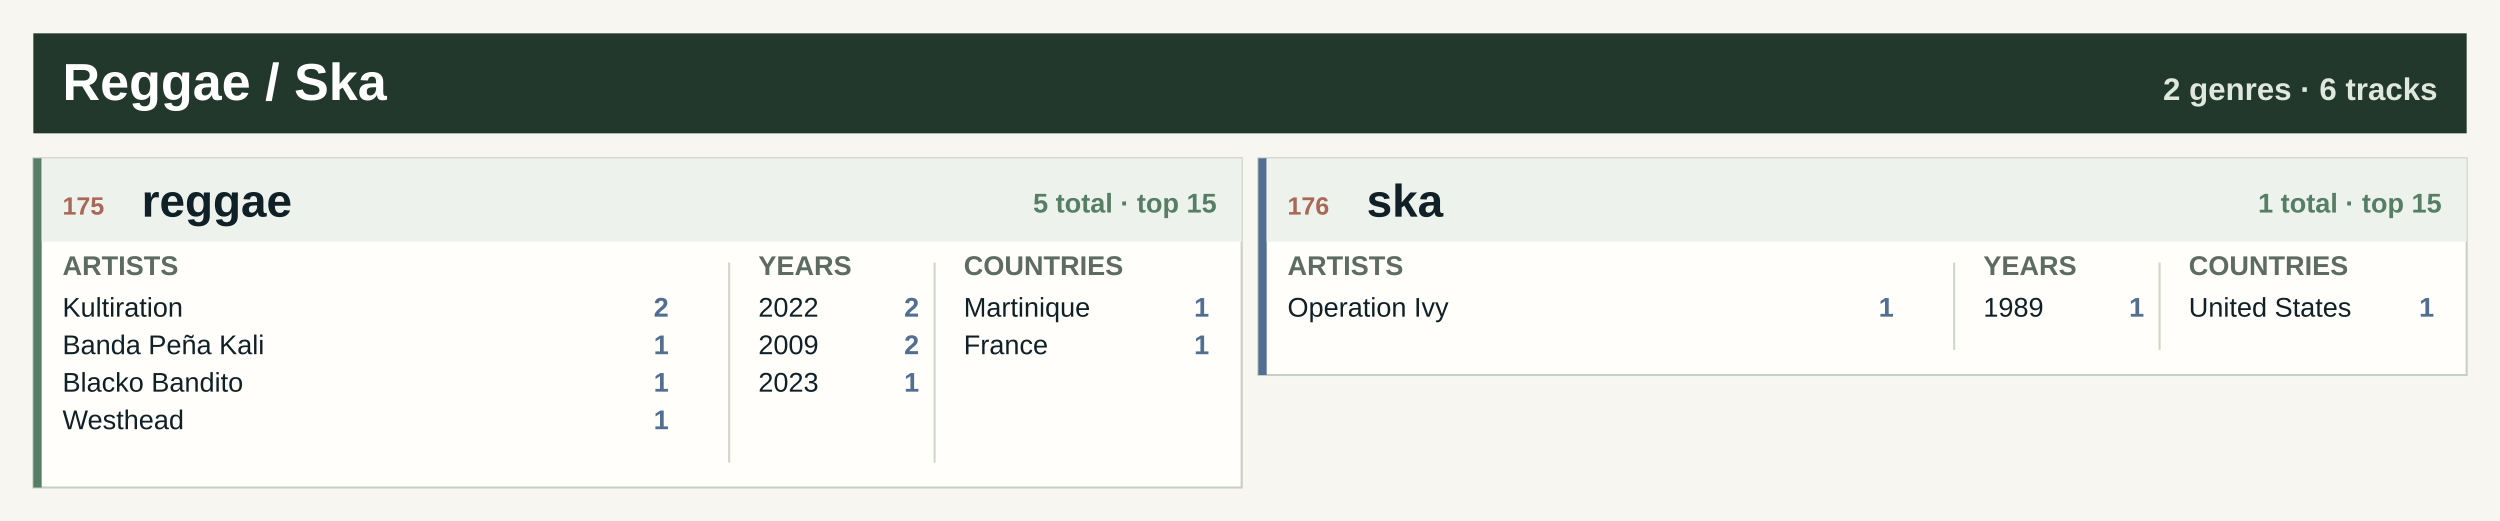
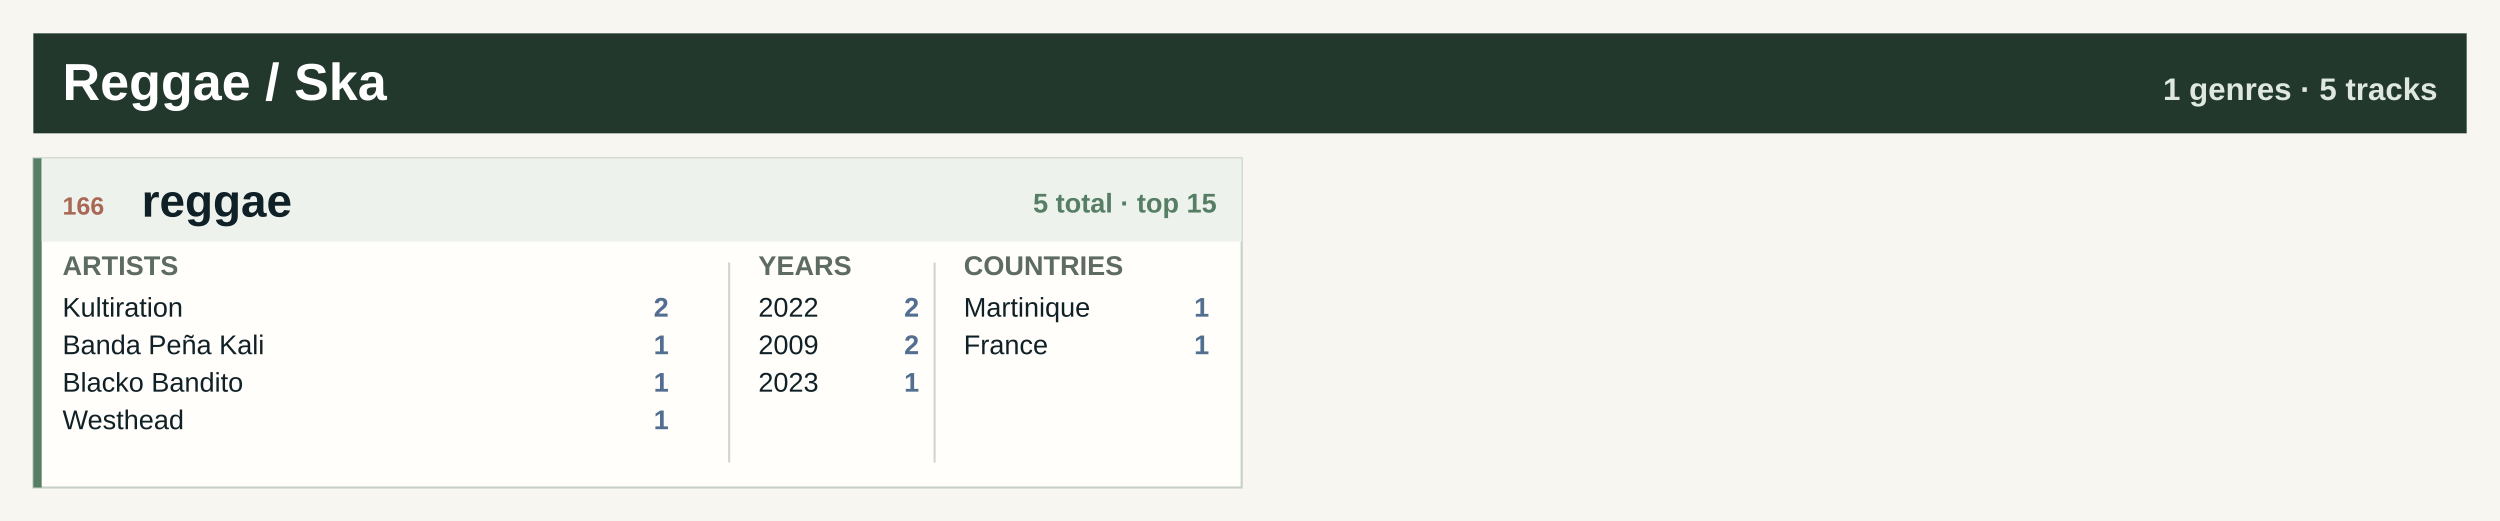
<svg xmlns="http://www.w3.org/2000/svg" width="1200" height="250" viewBox="0 0 1200 250" role="img" aria-label="Reggae / Ska genre atlas">
  <rect width="1200" height="250" fill="#f7f6f0" />
  <rect x="16" y="16" width="1168" height="48" fill="#22382d" />
  <text x="30.0" y="48.0" font-family="Segoe UI, Arial, sans-serif" font-size="25" font-weight="800" fill="#ffffff" text-anchor="start">Reggae / Ska</text>
-   <text x="1170.0" y="48.0" font-family="Segoe UI, Arial, sans-serif" font-size="15" font-weight="800" fill="#dfe8df" text-anchor="end">2 genres · 6 tracks</text>
+   <text x="1170.0" y="48.0" font-family="Segoe UI, Arial, sans-serif" font-size="15" font-weight="800" fill="#dfe8df" text-anchor="end">1 genres · 5 tracks</text>
  <rect x="16.0" y="76.0" width="580.0" height="158" fill="#fffefa" stroke="#c7d0c7" />
  <rect x="16.0" y="76.0" width="4" height="158" fill="#557e64" />
  <rect x="20.0" y="76.0" width="576.0" height="40" fill="#edf2ed" />
-   <text x="30.0" y="103.0" font-family="Segoe UI, Arial, sans-serif" font-size="12" font-weight="800" fill="#a96855" text-anchor="start">175</text>
+   <text x="30.0" y="103.0" font-family="Segoe UI, Arial, sans-serif" font-size="12" font-weight="800" fill="#a96855" text-anchor="start">166</text>
  <text x="68.0" y="104.0" font-family="Segoe UI, Arial, sans-serif" font-size="22" font-weight="800" fill="#102027" text-anchor="start">reggae</text>
  <text x="584.0" y="102.0" font-family="Segoe UI, Arial, sans-serif" font-size="13" font-weight="800" fill="#557e64" text-anchor="end">5 total · top 15</text>
  <text x="30.0" y="132.0" font-family="Segoe UI, Arial, sans-serif" font-size="13" font-weight="800" fill="#5d6b62" text-anchor="start">ARTISTS</text>
  <text x="364.0" y="132.0" font-family="Segoe UI, Arial, sans-serif" font-size="13" font-weight="800" fill="#5d6b62" text-anchor="start">YEARS</text>
  <text x="462.6" y="132.0" font-family="Segoe UI, Arial, sans-serif" font-size="13" font-weight="800" fill="#5d6b62" text-anchor="start">COUNTRIES</text>
-   <line x1="350.0" y1="126" x2="350.0" y2="222" stroke="#cfd6ce" />
-   <line x1="448.6" y1="126" x2="448.6" y2="222" stroke="#cfd6ce" />
+   <line x1="350.0" y1="126.0" x2="350.0" y2="222.0" stroke="#cfd6ce" />
+   <line x1="448.6" y1="126.0" x2="448.6" y2="222.0" stroke="#cfd6ce" />
  <text x="30.0" y="152.0" font-family="Segoe UI, Arial, sans-serif" font-size="13" font-weight="400" fill="#102027" text-anchor="start">Kultiration</text>
  <text x="321.0" y="152.0" font-family="Segoe UI, Arial, sans-serif" font-size="13" font-weight="800" fill="#526f92" text-anchor="end">2</text>
  <text x="30.0" y="170.0" font-family="Segoe UI, Arial, sans-serif" font-size="13" font-weight="400" fill="#102027" text-anchor="start">Banda Peña Kali</text>
  <text x="321.0" y="170.0" font-family="Segoe UI, Arial, sans-serif" font-size="13" font-weight="800" fill="#526f92" text-anchor="end">1</text>
  <text x="30.0" y="188.0" font-family="Segoe UI, Arial, sans-serif" font-size="13" font-weight="400" fill="#102027" text-anchor="start">Blacko Bandito</text>
  <text x="321.0" y="188.0" font-family="Segoe UI, Arial, sans-serif" font-size="13" font-weight="800" fill="#526f92" text-anchor="end">1</text>
  <text x="30.0" y="206.0" font-family="Segoe UI, Arial, sans-serif" font-size="13" font-weight="400" fill="#102027" text-anchor="start">Westhead</text>
  <text x="321.0" y="206.0" font-family="Segoe UI, Arial, sans-serif" font-size="13" font-weight="800" fill="#526f92" text-anchor="end">1</text>
  <text x="364.0" y="152.0" font-family="Segoe UI, Arial, sans-serif" font-size="13" font-weight="400" fill="#102027" text-anchor="start">2022</text>
  <text x="441.2" y="152.0" font-family="Segoe UI, Arial, sans-serif" font-size="13" font-weight="800" fill="#526f92" text-anchor="end">2</text>
  <text x="364.0" y="170.0" font-family="Segoe UI, Arial, sans-serif" font-size="13" font-weight="400" fill="#102027" text-anchor="start">2009</text>
  <text x="441.2" y="170.0" font-family="Segoe UI, Arial, sans-serif" font-size="13" font-weight="800" fill="#526f92" text-anchor="end">2</text>
  <text x="364.0" y="188.0" font-family="Segoe UI, Arial, sans-serif" font-size="13" font-weight="400" fill="#102027" text-anchor="start">2023</text>
  <text x="441.2" y="188.0" font-family="Segoe UI, Arial, sans-serif" font-size="13" font-weight="800" fill="#526f92" text-anchor="end">1</text>
  <text x="462.6" y="152.0" font-family="Segoe UI, Arial, sans-serif" font-size="13" font-weight="400" fill="#102027" text-anchor="start">Martinique</text>
  <text x="580.4" y="152.0" font-family="Segoe UI, Arial, sans-serif" font-size="13" font-weight="800" fill="#526f92" text-anchor="end">1</text>
  <text x="462.6" y="170.0" font-family="Segoe UI, Arial, sans-serif" font-size="13" font-weight="400" fill="#102027" text-anchor="start">France</text>
  <text x="580.4" y="170.0" font-family="Segoe UI, Arial, sans-serif" font-size="13" font-weight="800" fill="#526f92" text-anchor="end">1</text>
-   <rect x="604.0" y="76.0" width="580.0" height="104" fill="#fffefa" stroke="#c7d0c7" />
-   <rect x="604.0" y="76.0" width="4" height="104" fill="#526f92" />
-   <rect x="608.0" y="76.0" width="576.0" height="40" fill="#edf2ed" />
-   <text x="618.0" y="103.0" font-family="Segoe UI, Arial, sans-serif" font-size="12" font-weight="800" fill="#a96855" text-anchor="start">176</text>
-   <text x="656.0" y="104.0" font-family="Segoe UI, Arial, sans-serif" font-size="22" font-weight="800" fill="#102027" text-anchor="start">ska</text>
-   <text x="1172.0" y="102.0" font-family="Segoe UI, Arial, sans-serif" font-size="13" font-weight="800" fill="#557e64" text-anchor="end">1 total · top 15</text>
-   <text x="618.0" y="132.0" font-family="Segoe UI, Arial, sans-serif" font-size="13" font-weight="800" fill="#5d6b62" text-anchor="start">ARTISTS</text>
-   <text x="952.0" y="132.0" font-family="Segoe UI, Arial, sans-serif" font-size="13" font-weight="800" fill="#5d6b62" text-anchor="start">YEARS</text>
-   <text x="1050.6" y="132.0" font-family="Segoe UI, Arial, sans-serif" font-size="13" font-weight="800" fill="#5d6b62" text-anchor="start">COUNTRIES</text>
-   <line x1="938.0" y1="126" x2="938.0" y2="168" stroke="#cfd6ce" />
-   <line x1="1036.6" y1="126" x2="1036.6" y2="168" stroke="#cfd6ce" />
-   <text x="618.0" y="152.0" font-family="Segoe UI, Arial, sans-serif" font-size="13" font-weight="400" fill="#102027" text-anchor="start">Operation Ivy</text>
-   <text x="909.0" y="152.0" font-family="Segoe UI, Arial, sans-serif" font-size="13" font-weight="800" fill="#526f92" text-anchor="end">1</text>
-   <text x="952.0" y="152.0" font-family="Segoe UI, Arial, sans-serif" font-size="13" font-weight="400" fill="#102027" text-anchor="start">1989</text>
-   <text x="1029.2" y="152.0" font-family="Segoe UI, Arial, sans-serif" font-size="13" font-weight="800" fill="#526f92" text-anchor="end">1</text>
-   <text x="1050.6" y="152.0" font-family="Segoe UI, Arial, sans-serif" font-size="13" font-weight="400" fill="#102027" text-anchor="start">United States</text>
-   <text x="1168.4" y="152.0" font-family="Segoe UI, Arial, sans-serif" font-size="13" font-weight="800" fill="#526f92" text-anchor="end">1</text>
</svg>
